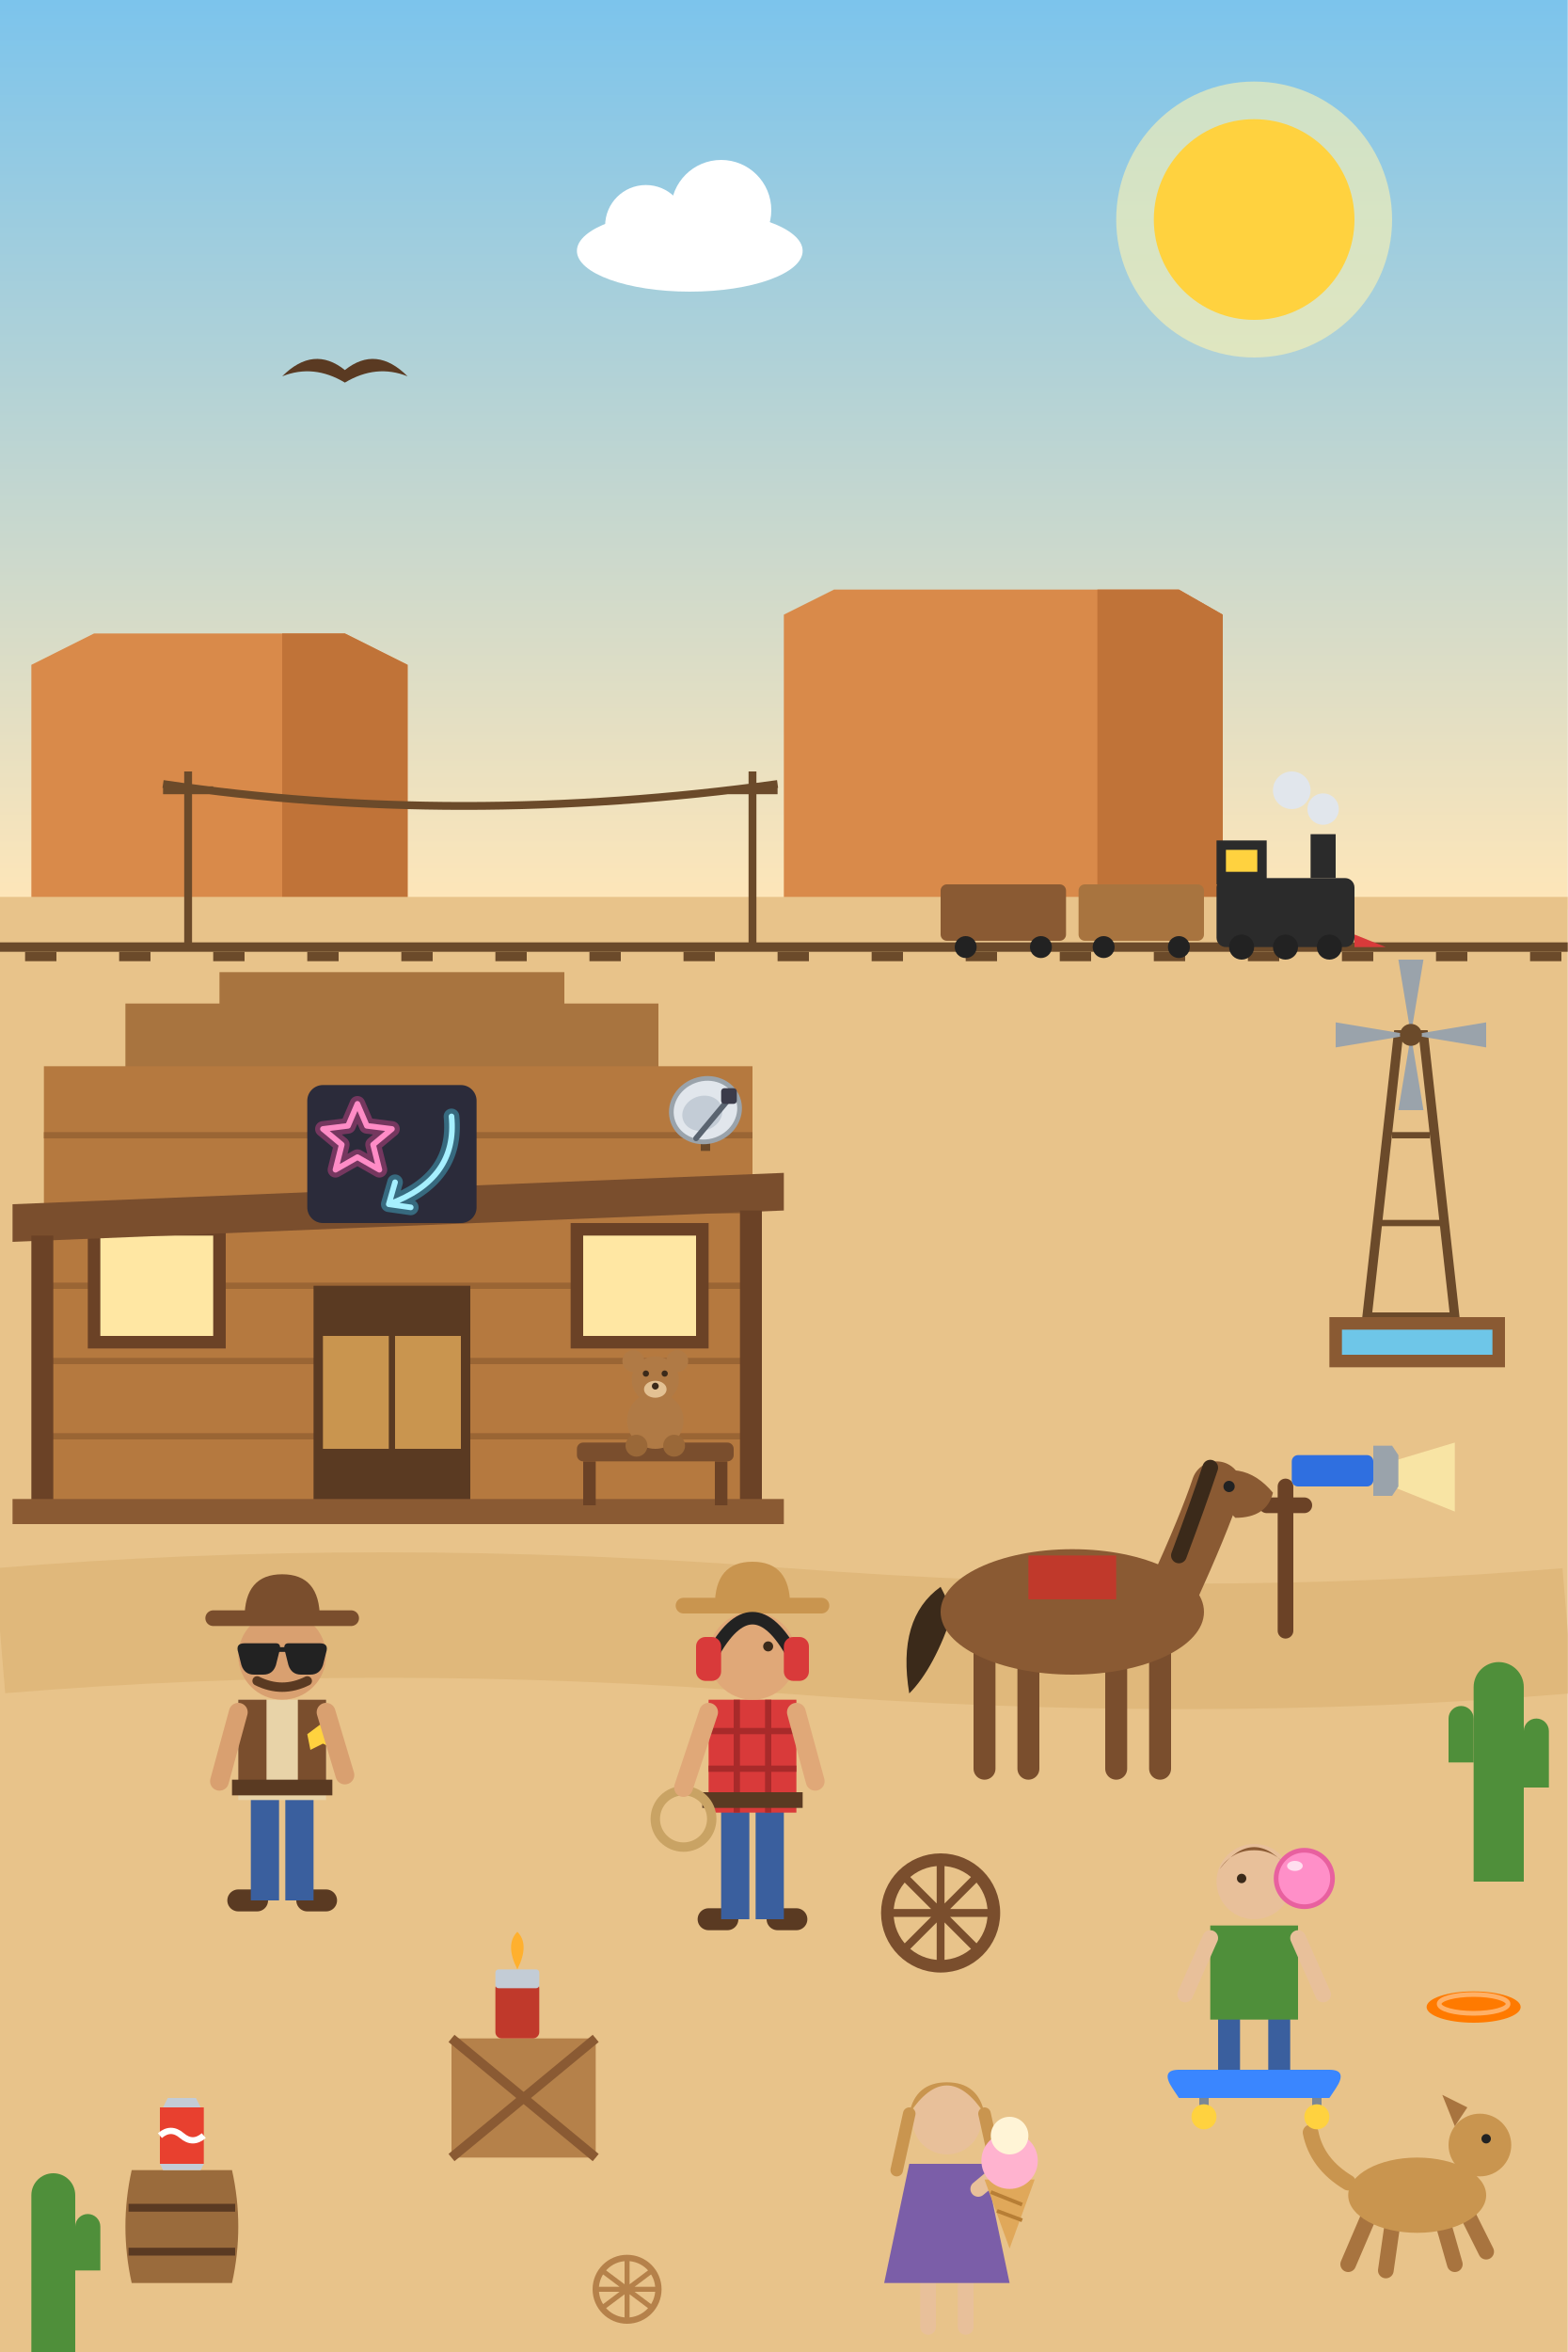
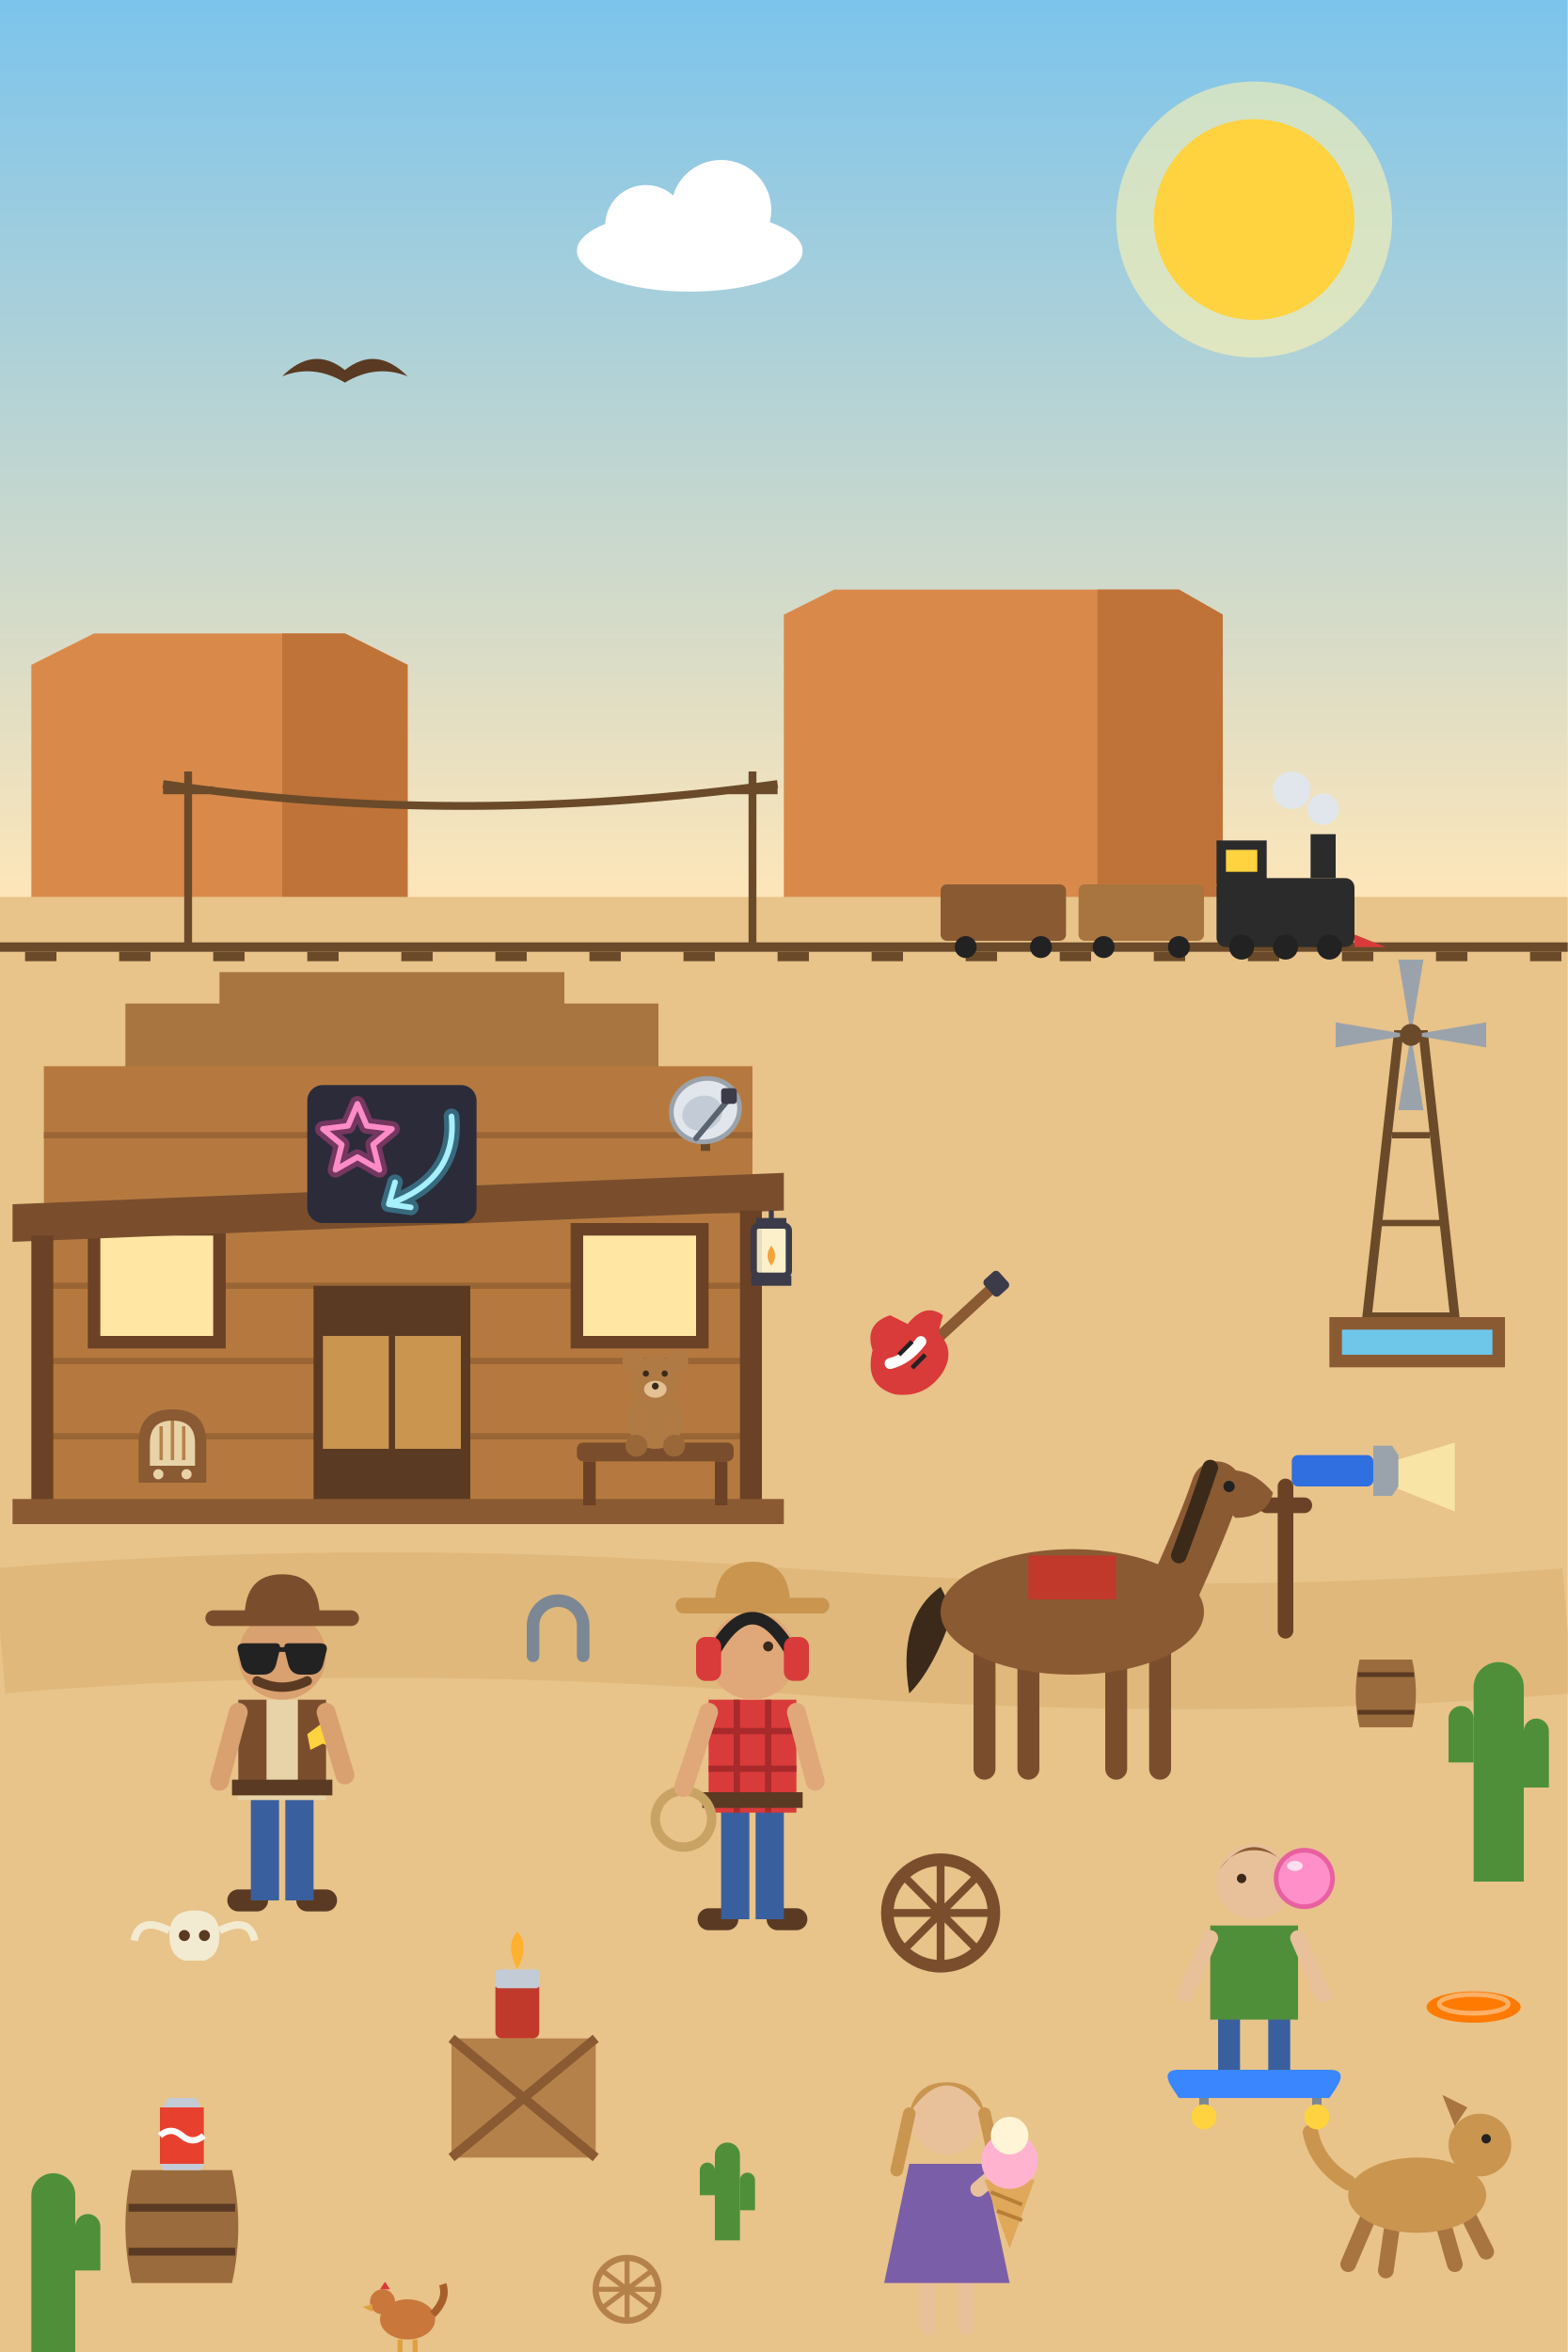
<svg xmlns="http://www.w3.org/2000/svg" width="500" height="750" viewBox="0 0 500 750">
  <defs>
    <linearGradient id="sky" x1="0" y1="0" x2="0" y2="1">
      <stop offset="0" stop-color="#7cc4ec" />
      <stop offset="1" stop-color="#ffe6b8" />
    </linearGradient>
  </defs>
  <rect width="500" height="290" fill="url(#sky)" />
  <circle cx="400" cy="70" r="44" fill="#fff3b0" opacity="0.6" />
  <g data-anim="sun" fill="#ffd23f">
    <circle cx="400" cy="70" r="32" />
  </g>
  <g data-anim="hawk">
    <path d="M90 120q10-10 20-2q10-8 20 2q-10-4-20 2q-10-6-20-2Z" fill="#5a3a22" />
  </g>
  <g data-anim="cloud" fill="#fff">
    <ellipse cx="220" cy="80" rx="36" ry="13" />
    <circle cx="206" cy="72" r="13" />
    <circle cx="230" cy="67" r="16" />
  </g>
  <path d="M10 290V212l20-10h80l20 10v78Z" fill="#d98a4a" />
  <path d="M90 202h20l20 10v78h-40Z" fill="#c07338" />
  <path d="M250 290V196l16-8h110l14 8v94Z" fill="#d98a4a" />
  <path d="M350 188h26l14 8v94h-40Z" fill="#c07338" />
  <rect y="286" width="500" height="464" fill="#e8c38a" />
  <path d="M0 302H500" stroke="#6b4a2a" stroke-width="3" />
  <path d="M8 305h10M38 305h10M68 305h10M98 305h10M128 305h10M158 305h10M188 305h10M218 305h10M248 305h10M278 305h10M308 305h10M338 305h10M368 305h10M398 305h10M428 305h10M458 305h10M488 305h10" stroke="#6b4a2a" stroke-width="3" />
  <path d="M60 302V246M240 302V246M60 252h-8M60 252h8M240 252h-8M240 252h8M52 250q94 14 196 0" fill="none" stroke="#6b4a2a" stroke-width="2.5" />
  <path d="M0 520q120-10 250 0t250 0" fill="none" stroke="#d9ae6c" stroke-width="40" stroke-opacity="0.5" />
  <g data-anim="train">
    <g transform="translate(-290 10)">
      <g transform="matrix(-1 0 0 1 1322 0)">
        <rect x="600" y="270" width="44" height="22" rx="3" fill="#2b2b2b" />
        <rect x="628" y="258" width="16" height="14" fill="#2b2b2b" />
        <rect x="606" y="256" width="8" height="14" fill="#2b2b2b" />
        <path d="M600 288l-10 4h10Z" fill="#d93a3a" />
        <rect x="631" y="261" width="10" height="7" fill="#ffd23f" />
        <circle cx="610" cy="248" r="5" fill="#e1e6ec" />
        <circle cx="620" cy="242" r="6" fill="#e1e6ec" />
        <rect x="648" y="272" width="40" height="18" rx="2" fill="#a8743f" />
        <rect x="692" y="272" width="40" height="18" rx="2" fill="#8a5a33" />
        <g fill="#222">
          <circle cx="608" cy="292" r="4" />
          <circle cx="622" cy="292" r="4" />
          <circle cx="636" cy="292" r="4" />
          <circle cx="656" cy="292" r="3.5" />
          <circle cx="680" cy="292" r="3.5" />
          <circle cx="700" cy="292" r="3.5" />
          <circle cx="724" cy="292" r="3.5" />
        </g>
      </g>
    </g>
  </g>
  <path d="M436 420l10-90h8l10 90Z" fill="none" stroke="#6b4a2a" stroke-width="3" />
  <path d="M440 390h20M444 362h12" stroke="#6b4a2a" stroke-width="2" />
  <g data-anim="pump">
    <path d="M450 330l-4-24h8ZM450 330l24-4v8ZM450 330l4 24h-8ZM450 330l-24 4v-8Z" fill="#9aa3ab" />
  </g>
  <circle cx="450" cy="330" r="3.5" fill="#6b4a2a" />
  <path d="M424 420h56v16h-56Z" fill="#8a5a33" />
  <path d="M428 424h48v8h-48Z" fill="#6ec6e8" />
  <path d="M40 342v-22h30v-10h110v10h30v22Z" fill="#a8743f" />
  <rect x="14" y="340" width="226" height="140" fill="#b5793f" />
  <path d="M14 362h226M14 386h226M14 410h226M14 434h226M14 458h226" stroke="#9a6534" stroke-width="2" />
  <rect x="30" y="392" width="40" height="36" fill="#ffe7a3" stroke="#6b4226" stroke-width="4" />
  <rect x="184" y="392" width="40" height="36" fill="#ffe7a3" stroke="#6b4226" stroke-width="4" />
  <rect x="100" y="410" width="50" height="70" fill="#5a3a22" />
  <path d="M103 426h21v36h-21ZM126 426h21v36h-21Z" fill="#c9954f" />
  <path d="M4 384L250 374v12L4 396Z" fill="#7a4e2d" />
  <rect x="10" y="394" width="7" height="88" fill="#6b4226" />
  <rect x="236" y="386" width="7" height="96" fill="#6b4226" />
  <rect x="4" y="478" width="246" height="8" fill="#8a5a33" />
  <rect x="184" y="460" width="50" height="6" rx="2" fill="#7a4e2d" />
  <path d="M188 466v14M230 466v14" stroke="#6b4226" stroke-width="4" />
  <path d="M410 520v-46M404 480h12" stroke="#6b4226" stroke-width="5" stroke-linecap="round" />
  <g data-anim="horse-tail">
    <path d="M300 506q-14 10-10 34q8-8 14-26Z" fill="#3b2a1a" />
  </g>
  <path d="M314 526v38M328 526v38M356 526v38M370 526v38" stroke="#7a4e2d" stroke-width="7" stroke-linecap="round" />
  <ellipse cx="342" cy="514" rx="42" ry="20" fill="#8a5a33" />
  <path d="M374 508q10-22 14-34" stroke="#8a5a33" stroke-width="16" stroke-linecap="round" />
  <path d="M382 472q14-8 24 4q-2 8-12 8Z" fill="#8a5a33" />
  <path d="M376 496q6-16 10-28" stroke="#3b2a1a" stroke-width="5" stroke-linecap="round" />
  <circle cx="392" cy="474" r="1.8" fill="#222" />
  <path d="M328 496h28v14h-28Z" fill="#c0392b" />
  <path d="M470 600v-62a8 8 0 0 1 16 0v62Z" fill="#4f8f3a" />
  <path d="M470 562h-8v-14a4 4 0 0 1 8 0ZM486 570h8v-18a4 4 0 0 0-8 0Z" fill="#4f8f3a" />
  <path d="M10 750v-50a7 7 0 0 1 14 0v50Z" fill="#4f8f3a" />
  <path d="M24 724h8v-14a4 4 0 0 0-8 0Z" fill="#4f8f3a" />
  <circle cx="300" cy="610" r="17" fill="none" stroke="#7a4e2d" stroke-width="4" />
  <path d="M300 593v34M283 610h34M288 598l24 24M312 598l-24 24" stroke="#7a4e2d" stroke-width="2.5" />
  <path d="M42 692q-4 18 0 36h32q4-18 0-36Z" fill="#9a6b3c" />
  <path d="M41 704h34M41 718h34" stroke="#5a3a22" stroke-width="2.5" />
  <rect x="144" y="650" width="46" height="38" fill="#b5814a" />
  <path d="M144 650l46 38M190 650l-46 38" stroke="#8a5a33" stroke-width="3" />
  <g data-anim="tumbleweed-roll">
    <g data-anim="tumbleweed-spin">
      <circle cx="200" cy="730" r="10" fill="none" stroke="#b5814a" stroke-width="2" />
      <path d="M192 724l16 12M208 724l-16 12M200 720v20M190 730h20" stroke="#b5814a" stroke-width="1.6" />
    </g>
  </g>
  <path d="M82 606h-6M98 606h6" stroke="#5a3a22" stroke-width="7" stroke-linecap="round" />
  <path d="M80 572h9v34h-9ZM91 572h9v34h-9Z" fill="#3a5f9e" />
  <path d="M76 542h28v32h-28Z" fill="#e8d3a8" />
  <path d="M76 542h9v30h-9ZM95 542h9v30h-9Z" fill="#7a4e2d" />
  <path d="M102 550l-4 3 1 5 4-2 4 2 1-5-4-3Z" fill="#ffd23f" />
  <path d="M74 570h32" stroke="#5a3a22" stroke-width="5" />
  <path d="M76 546l-6 22M104 546l6 20" stroke="#d9a070" stroke-width="6" stroke-linecap="round" />
  <circle cx="90" cy="528" r="14" fill="#d9a070" />
  <path d="M82 536q8 4 16 0" stroke="#5a3a22" stroke-width="3" stroke-linecap="round" fill="none" />
  <path d="M68 516h44" stroke="#7a4e2d" stroke-width="5" stroke-linecap="round" />
  <path d="M78 516q0-14 12-14t12 14Z" fill="#7a4e2d" />
  <path d="M232 612h-6M248 612h6" stroke="#5a3a22" stroke-width="7" stroke-linecap="round" />
  <path d="M230 576h9v36h-9ZM241 576h9v36h-9Z" fill="#3a5f9e" />
  <path d="M226 542h28v36h-28Z" fill="#d93a3a" />
  <path d="M226 552h28M226 564h28M235 542v36M245 542v36" stroke="#a82a2a" stroke-width="2" />
  <path d="M224 574h32" stroke="#5a3a22" stroke-width="5" />
  <circle cx="218" cy="580" r="9" fill="none" stroke="#c9a364" stroke-width="3" />
  <path d="M226 546l-8 24M254 546l6 22" stroke="#e0a878" stroke-width="6" stroke-linecap="round" />
  <circle cx="240" cy="528" r="14" fill="#e0a878" />
  <circle cx="245" cy="525" r="1.6" fill="#3b2a1a" />
  <path d="M218 512h44" stroke="#c9954f" stroke-width="5" stroke-linecap="round" />
  <path d="M228 512q0-14 12-14t12 14Z" fill="#c9954f" />
  <path d="M392 640v24M408 640v24" stroke="#3a5f9e" stroke-width="7" />
  <path d="M386 614h28v30h-28Z" fill="#4f8f3a" />
  <path d="M386 618l-8 18M414 618l8 18" stroke="#e8c09a" stroke-width="5" stroke-linecap="round" />
  <circle cx="400" cy="600" r="12" fill="#e8c09a" />
  <path d="M389 596q11-14 22 0q-4-6-11-6t-11 6Z" fill="#8a5a33" />
  <circle cx="396" cy="599" r="1.5" fill="#3b2a1a" />
  <path d="M296 742v-16M308 742v-16" stroke="#e8c09a" stroke-width="5" stroke-linecap="round" />
  <path d="M290 690h24l8 38h-40Z" fill="#7b5ea8" />
  <circle cx="302" cy="676" r="11" fill="#e8c09a" />
  <path d="M290 674q12-18 24 0q-2-10-12-10t-12 10Z" fill="#c9954f" />
  <path d="M290 674l-4 18M314 674l4 18" stroke="#c9954f" stroke-width="4" stroke-linecap="round" />
  <path d="M312 698l12-10" stroke="#e8c09a" stroke-width="5" stroke-linecap="round" />
  <g data-anim="dog">
    <path d="M436 708l-6 14M444 710l-2 14M460 708l4 14M468 706l6 12" stroke="#a8743f" stroke-width="5" stroke-linecap="round" />
    <ellipse cx="452" cy="700" rx="22" ry="12" fill="#c9954f" />
    <path d="M430 696q-10-6-12-16" stroke="#c9954f" stroke-width="5" stroke-linecap="round" fill="none" />
    <circle cx="472" cy="684" r="10" fill="#c9954f" />
    <path d="M464 678l-4-10 8 4Z" fill="#a8743f" />
    <circle cx="474" cy="682" r="1.5" fill="#222" />
  </g>
  <g id="dish" transform="translate(-275 125)">
    <path d="M500 242v-6" stroke="#6b4a2a" stroke-width="3" />
    <ellipse cx="500" cy="229" rx="11" ry="10" fill="#e1e6ec" stroke="#9aa3ab" stroke-width="1.5" transform="rotate(-20 500 229)" />
    <ellipse cx="499" cy="230" rx="6.5" ry="5.5" fill="#c3ccd6" transform="rotate(-20 499 230)" />
    <path d="M497 238l10-12" stroke="#5a6470" stroke-width="1.8" stroke-linecap="round" />
    <rect x="505" y="222" width="5" height="5" rx="1" fill="#3b3b4a" />
  </g>
  <g id="neon" transform="translate(-96 170)">
    <rect x="194" y="176" width="54" height="44" rx="5" fill="#2b2b3a" />
    <g data-anim="neon-flicker">
      <path d="M210 182l3 7 8 1-6 5 2 8-7-4-7 4 2-8-6-5 8-1Z" fill="none" stroke="#ff4fa3" stroke-width="5" stroke-opacity="0.35" stroke-linejoin="round" />
      <path d="M210 182l3 7 8 1-6 5 2 8-7-4-7 4 2-8-6-5 8-1Z" fill="none" stroke="#ff8cc6" stroke-width="1.8" stroke-linejoin="round" />
      <path d="M240 186q2 20-20 28M220 214l2-7M220 214l7 1" fill="none" stroke="#4fe0ff" stroke-width="5" stroke-opacity="0.35" stroke-linecap="round" />
      <path d="M240 186q2 20-20 28M220 214l2-7M220 214l7 1" fill="none" stroke="#a6f0ff" stroke-width="1.8" stroke-linecap="round" />
    </g>
  </g>
  <g id="teddy">
    <circle cx="202" cy="434" r="3.5" fill="#b07a45" />
    <circle cx="216" cy="434" r="3.5" fill="#b07a45" />
    <ellipse cx="209" cy="453" rx="9" ry="9" fill="#b07a45" />
    <circle cx="209" cy="440" r="7.5" fill="#b07a45" />
    <ellipse cx="209" cy="443" rx="3.6" ry="2.7" fill="#e3c193" />
    <circle cx="209" cy="442" r="1.1" fill="#3b2a1a" />
    <circle cx="206" cy="438" r="1" fill="#3b2a1a" />
    <circle cx="212" cy="438" r="1" fill="#3b2a1a" />
    <circle cx="203" cy="461" r="3.5" fill="#9a6838" />
    <circle cx="215" cy="461" r="3.5" fill="#9a6838" />
  </g>
  <g id="flashlight">
    <path d="M444 466L464 460V482L444 474Z" fill="#fff3b0" fill-opacity="0.7" />
    <rect x="412" y="464" width="26" height="10" rx="2" fill="#2f6fe0" />
    <path d="M438 461h6l2 3v10l-2 3h-6Z" fill="#9aa3ab" />
  </g>
  <g id="sunglasses">
    <path d="M78 524h10q2 0 1 3l-1 4q-1 3-4 3h-3q-3 0-4-3l-1-4q-1-3 2-3Z" fill="#222" />
    <path d="M92 524h10q3 0 2 3l-1 4q-1 3-4 3h-3q-3 0-4-3l-1-4q-1-3 1-3Z" fill="#222" />
    <path d="M88 526h4" stroke="#222" stroke-width="1.5" />
  </g>
  <g id="headphones">
    <path d="M227 528q13-24 26 0" fill="none" stroke="#222" stroke-width="4" stroke-linecap="round" />
    <rect x="222" y="522" width="8" height="14" rx="3" fill="#d93a3a" />
    <rect x="250" y="522" width="8" height="14" rx="3" fill="#d93a3a" />
  </g>
  <g id="gum" transform="translate(4 -5)">
    <circle cx="412" cy="604" r="9" fill="#ff8fc8" stroke="#e8609f" stroke-width="1.5" />
    <ellipse cx="409" cy="600" rx="2.5" ry="1.6" fill="#fff" fill-opacity="0.7" />
  </g>
  <g id="frisbee">
    <ellipse cx="470" cy="640" rx="15" ry="5" fill="#ff7a00" />
    <ellipse cx="470" cy="639" rx="11" ry="3" fill="none" stroke="#ffb066" stroke-width="1.5" />
  </g>
  <g id="skateboard">
    <path d="M374 666q-4-6 2-6h48q6 0 2 6l-2 3h-48Z" fill="#3a86ff" />
    <path d="M384 669v3M420 669v3" stroke="#7b8794" stroke-width="3" />
    <circle cx="384" cy="675" r="4" fill="#ffd23f" />
    <circle cx="420" cy="675" r="4" fill="#ffd23f" />
  </g>
  <g id="lighter">
    <rect x="158" y="632" width="14" height="18" rx="2" fill="#c0392b" />
    <rect x="158" y="628" width="14" height="6" rx="1" fill="#c3ccd6" />
    <path d="M165 628q-4-8 0-12q4 4 0 12Z" fill="#ffb02e" />
  </g>
  <g id="ice-cream" transform="translate(-6 5)">
    <path d="M320 690l8 22 8-22Z" fill="#e0a85a" />
    <path d="M322 694l10 4M324 700l8 3" stroke="#b77e35" stroke-width="1.2" />
    <circle cx="328" cy="684" r="9" fill="#ffb3cf" />
    <circle cx="328" cy="676" r="6" fill="#fff4d6" />
  </g>
  <g id="soda">
    <rect x="51" y="672" width="14" height="18" fill="#e8402f" />
    <path d="M52 672l1.5-3h9l1.5 3Z" fill="#c3ccd6" />
    <path d="M51 681q3.5-3 7 0t7 0" fill="none" stroke="#fff" stroke-width="2" />
    <path d="M51 690h14l-1 2h-12Z" fill="#c3ccd6" />
  </g>
+   <g id="radio" transform="translate(55 462) scale(0.9) translate(0 0)">
+     <g>
+       <path d="M-12 12v-14q0-12 12-12t12 12v14Z" fill="#8a5a33" />
+       <path d="M-8 6v-8q0-8 8-8t8 8v8Z" fill="#e8d3a8" />
+       <path d="M-4 -8v12M0 -10v14M4 -8v12" stroke="#b5814a" stroke-width="1.2" />
+       <circle cx="-5" cy="9" r="1.8" fill="#e8d3a8" />
+       <circle cx="5" cy="9" r="1.8" fill="#e8d3a8" />
+     </g>
+   </g>
+   <g id="guitar" transform="translate(300 425) scale(0.7) translate(-231 -442)">
+     <g>
+       <path d="M228 446l26-24" stroke="#8a5a33" stroke-width="5" stroke-linecap="round" />
+       <rect x="252" y="415" width="9" height="10" rx="2" fill="#3b3b4a" transform="rotate(-42 256 420)" />
+       <path d="M200 450q-4-12 8-16l8 4q8-10 16-4l-2 8q8 8 2 18q-8 12-22 10q-14-4-10-20Z" fill="#d93a3a" />
+       <path d="M208 456q8-2 14-10" stroke="#fff" stroke-width="5" stroke-linecap="round" />
+       <path d="M218 458l6-6M212 452l6-6" stroke="#222" stroke-width="2" />
+     </g>
+   </g>
+   <g transform="translate(178 520) scale(0.8) translate(0 0)">
+     <g>
+       <path d="M-10 10V-2a10 10 0 0 1 20 0v12" fill="none" stroke="#7b8794" stroke-width="5" stroke-linecap="round" />
+     </g>
+   </g>
+   <g transform="translate(232 700) scale(0.8) translate(0 0)">
+     <g>
+       <path d="M-5 18v-34a5 5 0 0 1 10 0v34Z" fill="#4f8f3a" />
+       <path d="M-5 0h-6v-10a3 3 0 0 1 6 0ZM5 6h6v-12a3 3 0 0 0-6 0Z" fill="#4f8f3a" />
+     </g>
+   </g>
+   <g transform="translate(62 622) scale(0.8) translate(0 0)">
+     <g>
+       <path d="M-10 -6q0-10 10-10t10 10q0 8-6 10h-8q-6-2-6-10Z" fill="#f3ead2" />
+       <path d="M-10 -8q-12-6-14 4M10 -8q12-6 14 4" fill="none" stroke="#f3ead2" stroke-width="3" />
+       <circle cx="-4" cy="-6" r="2.2" fill="#5a3a22" />
+       <circle cx="4" cy="-6" r="2.2" fill="#5a3a22" />
+     </g>
+   </g>
+   <g transform="translate(246 402) scale(0.8) translate(0 0)">
+     <g>
+       <path d="M-6 -16h12M0 -20v4" stroke="#3b3b4a" stroke-width="2" />
+       <rect x="-7" y="-14" width="14" height="20" rx="2" fill="#fff8d6" fill-opacity="0.85" stroke="#3b3b4a" stroke-width="2.5" />
+       <path d="M0 2q-3-4 0-8q3 4 0 8Z" fill="#f2a33a" />
+       <rect x="-8" y="6" width="16" height="4" fill="#3b3b4a" />
+     </g>
+   </g>
+   <g transform="translate(442 540) scale(0.6) translate(0 0)">
+     <g>
+       <path d="M-14 -18q-4 18 0 36h28q4-18 0-36Z" fill="#9a6b3c" />
+       <path d="M-15 -10h30M-15 10h30" stroke="#5a3a22" stroke-width="2.5" />
+     </g>
+   </g>
+   <g transform="translate(130 738) scale(0.8) translate(0 0)">
+     <g>
+       <ellipse cx="0" cy="2" rx="11" ry="8" fill="#c9773a" />
+       <circle cx="-10" cy="-5" r="5" fill="#c9773a" />
+       <path d="M-14 -4l-4 1 4 2Z" fill="#e0a040" />
+       <path d="M-11 -10l2-3 2 3Z" fill="#d93a3a" />
+       <path d="M10 0q6-6 4-12" fill="none" stroke="#a85e2a" stroke-width="3" />
+       <path d="M-3 10v5M3 10v5" stroke="#e0a040" stroke-width="2" />
+     </g>
+   </g>
</svg>
